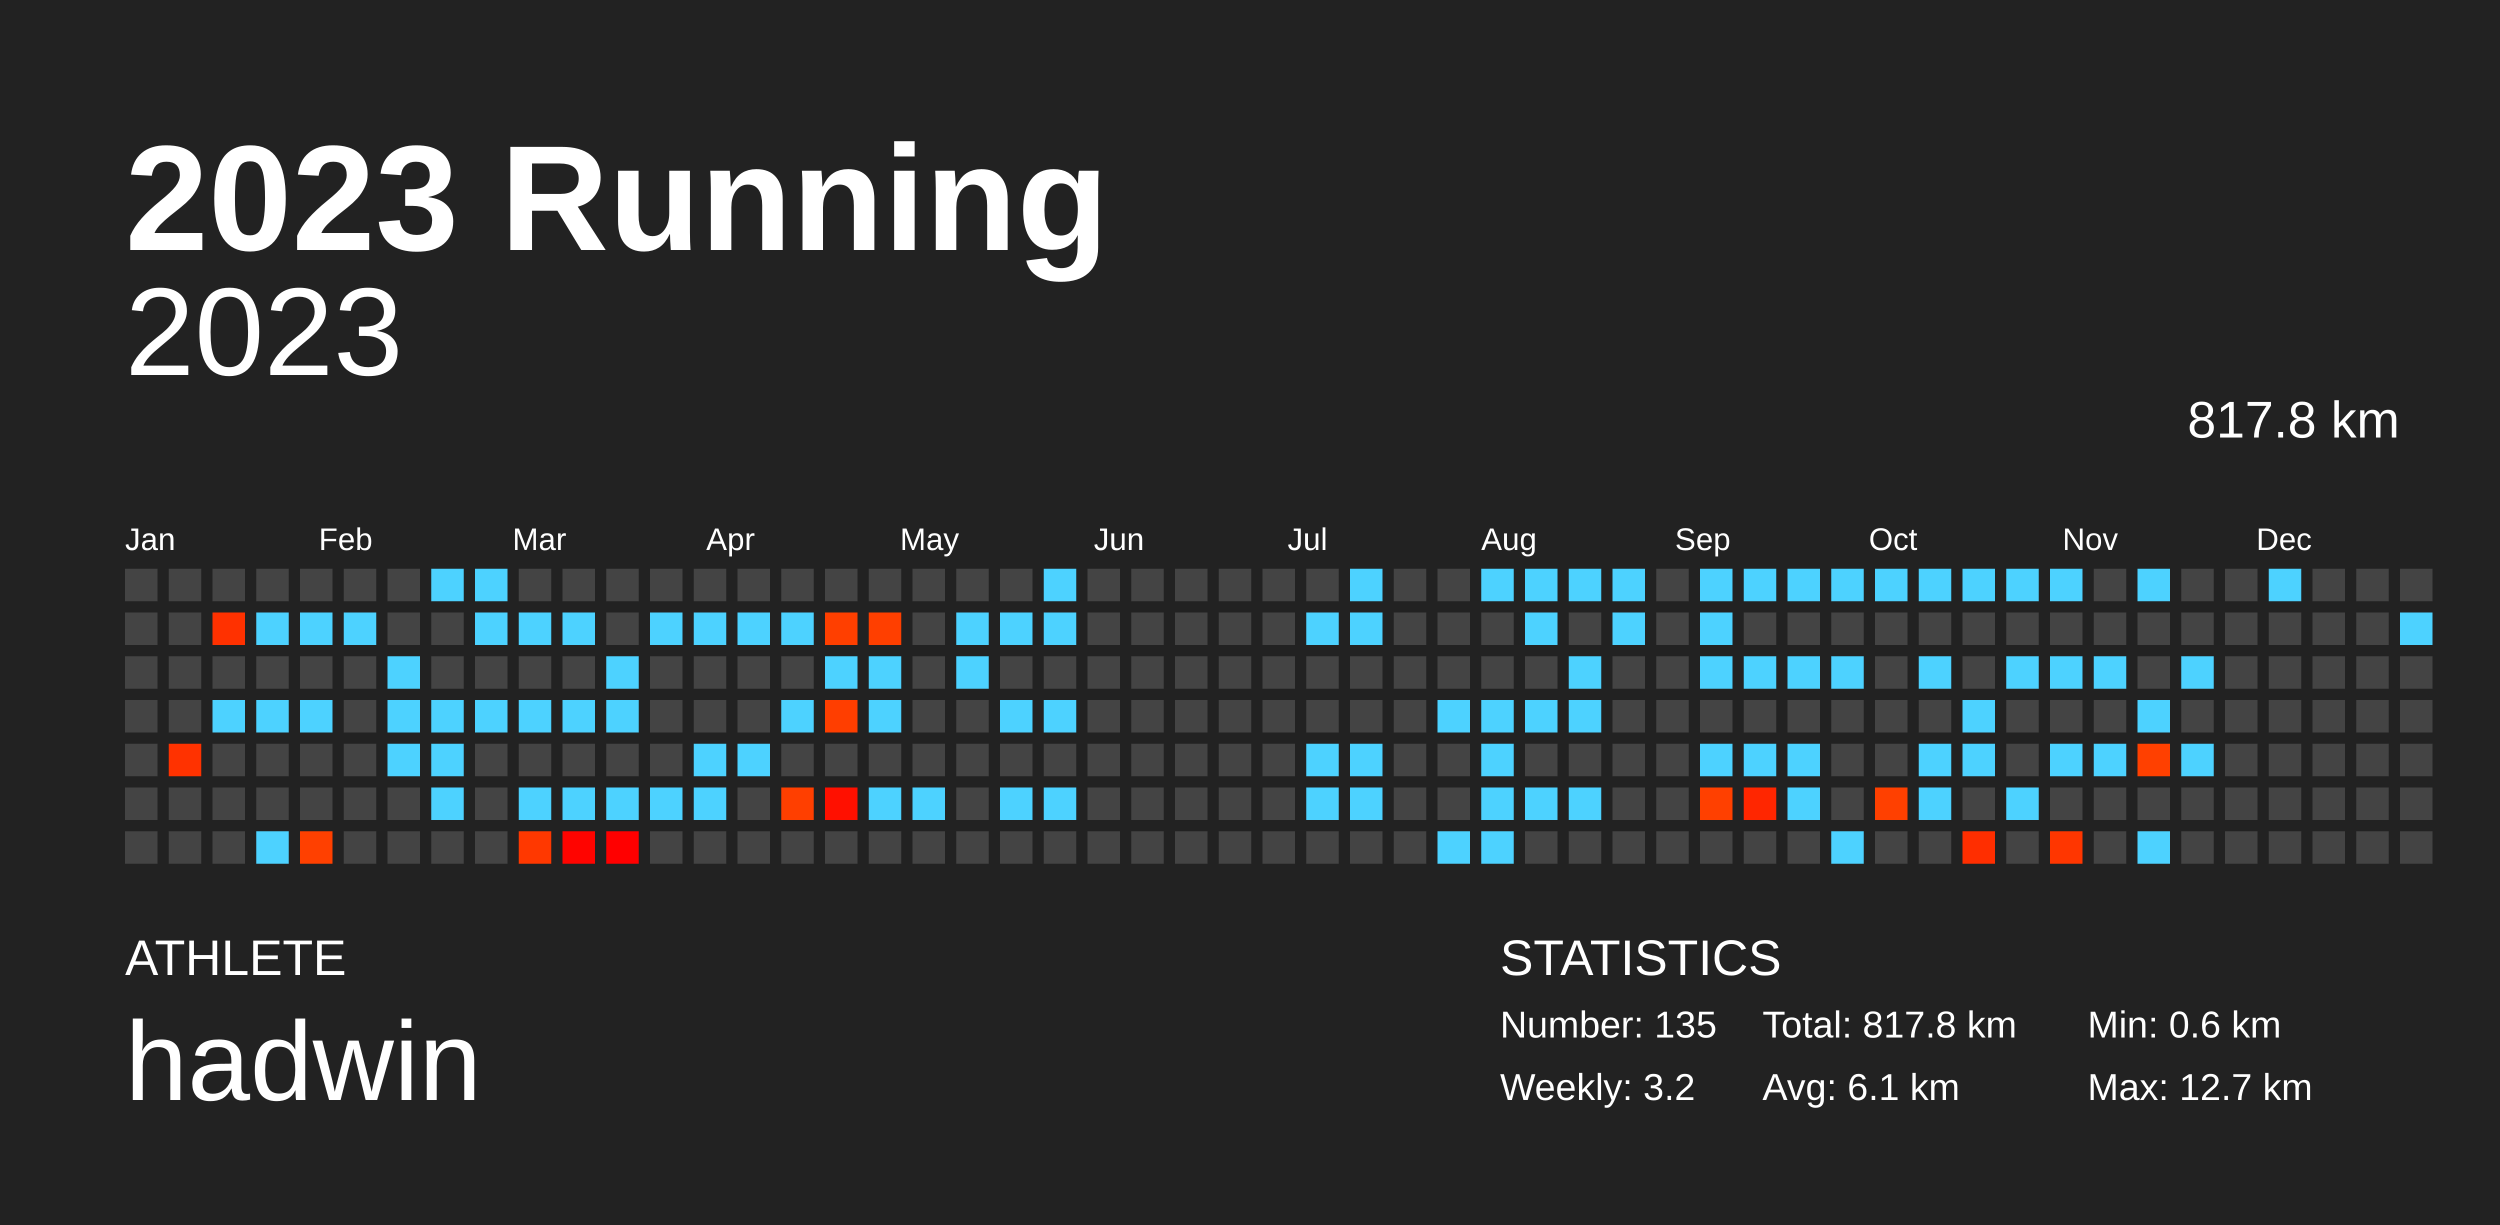
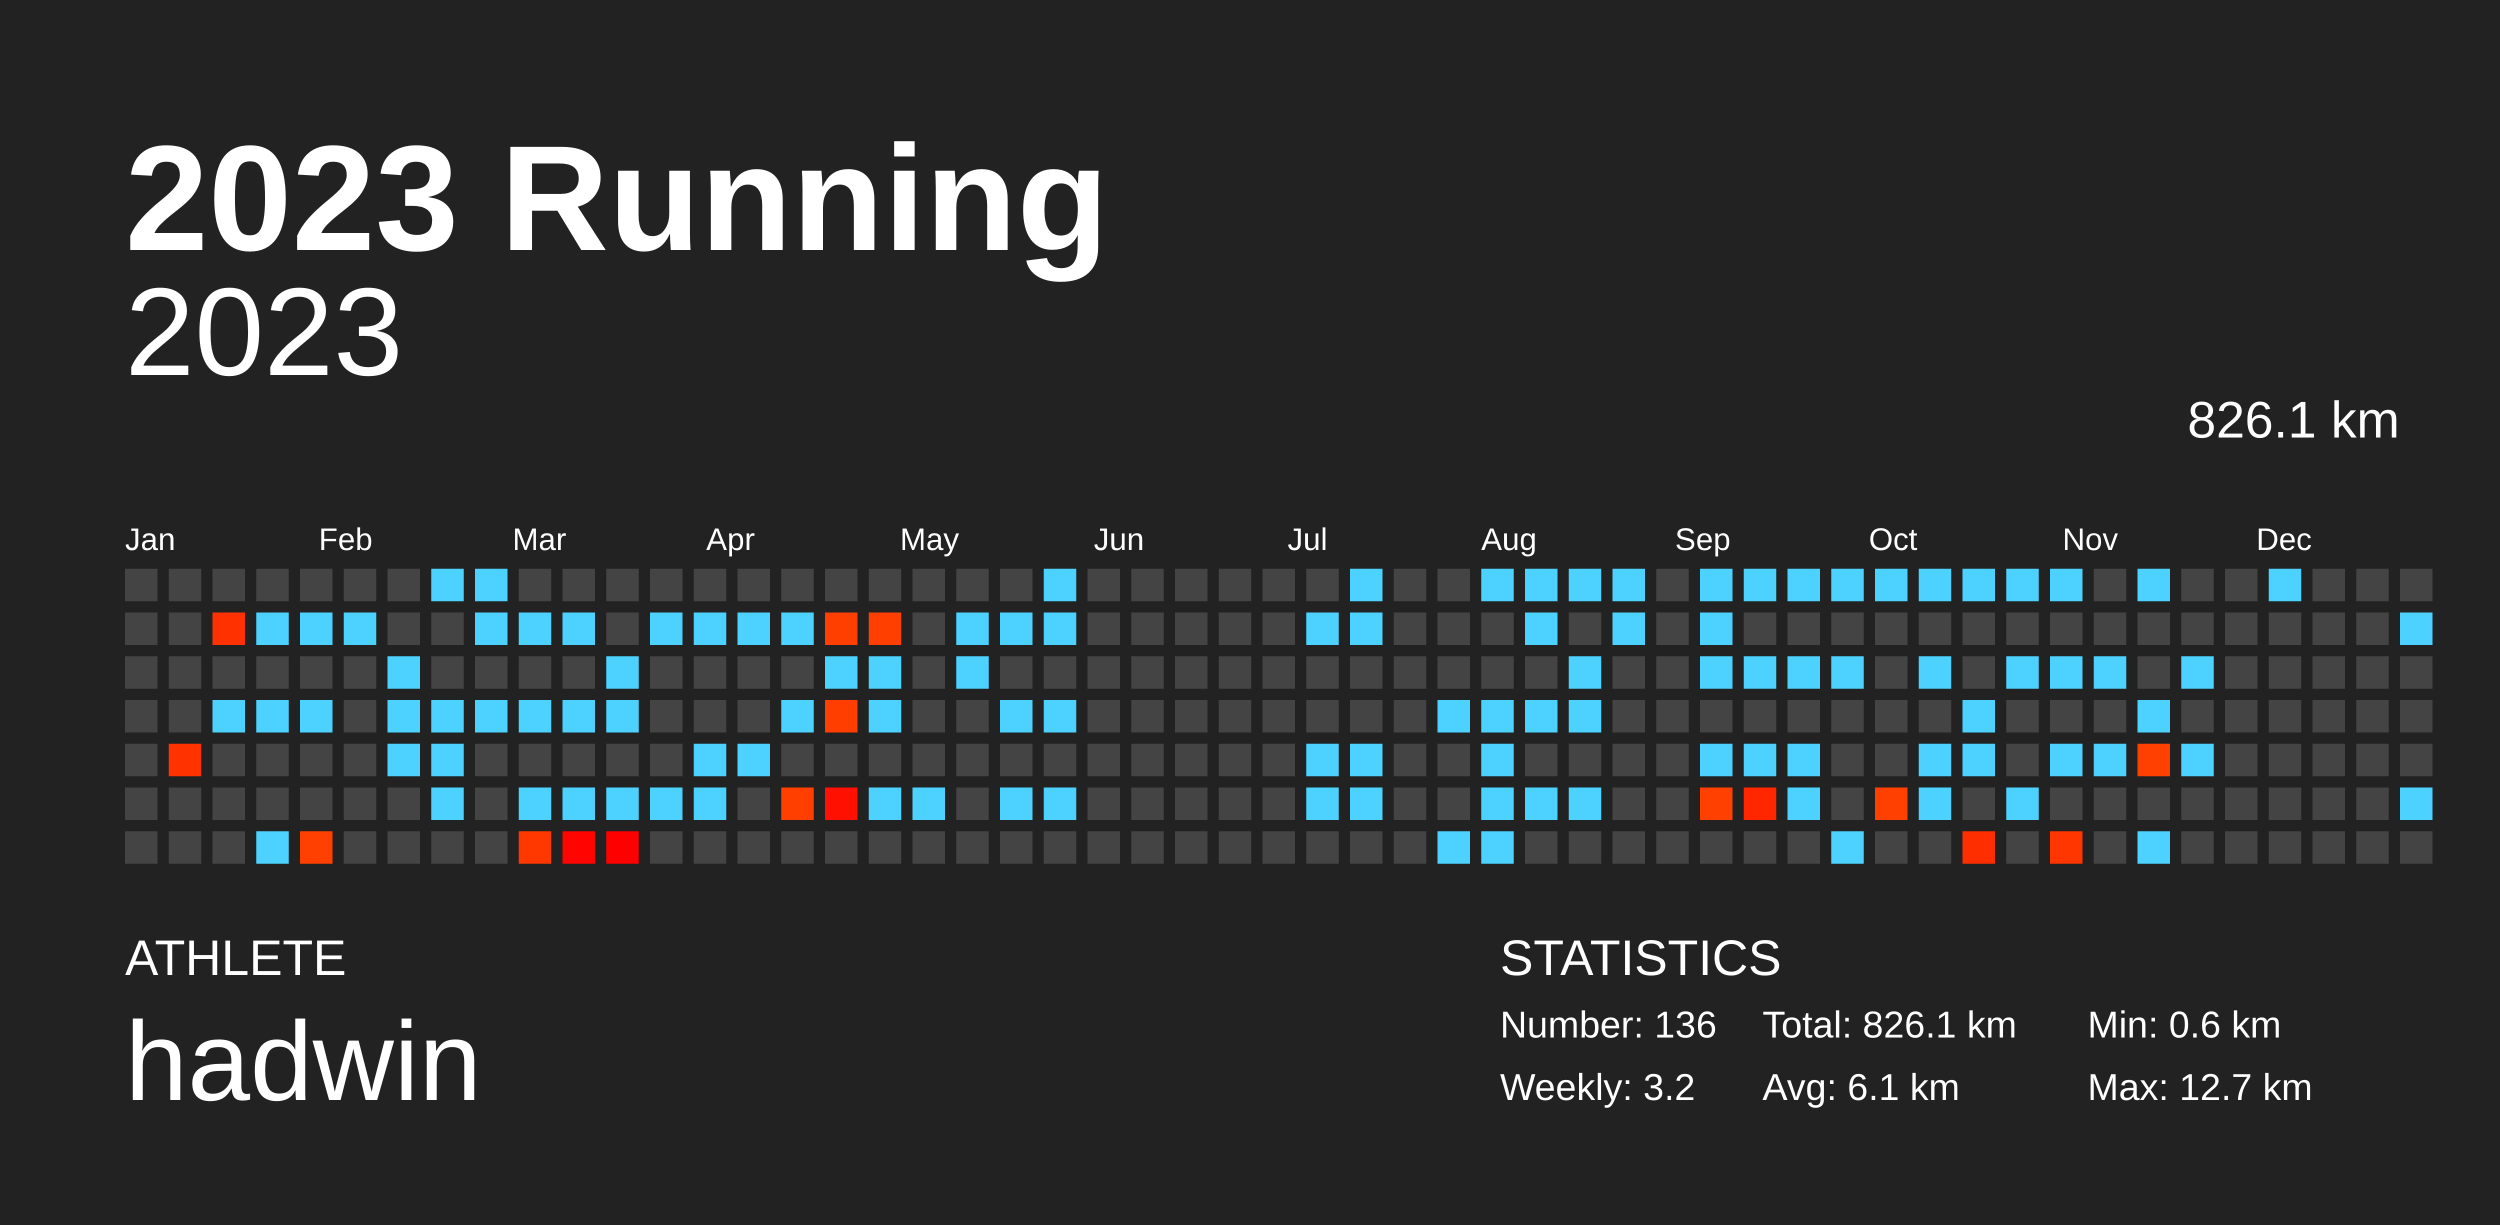
<svg xmlns="http://www.w3.org/2000/svg" baseProfile="full" height="98mm" version="1.1" viewBox="0,0,200,98" width="200mm">
  <defs />
  <rect fill="#222222" height="98" width="200" x="0" y="0" />
  <text fill="#FFFFFF" style="font-size:12px; font-family:Arial; font-weight:bold;" x="10" y="20">2023 Running</text>
  <text fill="#FFFFFF" style="font-size:4px; font-family:Arial" x="10" y="78">ATHLETE</text>
  <text fill="#FFFFFF" style="font-size:9px; font-family:Arial" x="10" y="88">hadwin</text>
  <text fill="#FFFFFF" style="font-size:4px; font-family:Arial" x="120" y="78">STATISTICS</text>
-   <text fill="#FFFFFF" style="font-size:3px; font-family:Arial" x="120" y="83">Number: 135</text>
+   <text fill="#FFFFFF" style="font-size:3px; font-family:Arial" x="120" y="83">Number: 136</text>
  <text fill="#FFFFFF" style="font-size:3px; font-family:Arial" x="120" y="88">Weekly: 3.2</text>
-   <text fill="#FFFFFF" style="font-size:3px; font-family:Arial" x="141" y="83">Total: 817.8 km</text>
+   <text fill="#FFFFFF" style="font-size:3px; font-family:Arial" x="141" y="83">Total: 826.1 km</text>
  <text fill="#FFFFFF" style="font-size:3px; font-family:Arial" x="141" y="88">Avg: 6.1 km</text>
  <text fill="#FFFFFF" style="font-size:3px; font-family:Arial" x="167" y="83">Min: 0.6 km</text>
  <text fill="#FFFFFF" style="font-size:3px; font-family:Arial" x="167" y="88">Max: 12.7 km</text>
  <text alignment-baseline="hanging" fill="#FFFFFF" style="font-size:10.0px; font-family:Arial;" x="10" y="30">2023</text>
-   <text alignment-baseline="hanging" fill="#FFFFFF" style="font-size:4.125px; font-family:Arial;" x="175" y="35">817.8 km</text>
+   <text alignment-baseline="hanging" fill="#FFFFFF" style="font-size:4.125px; font-family:Arial;" x="175" y="35">826.1 km</text>
  <text fill="#FFFFFF" style="font-size:2.5px; font-family:Arial" x="10.0" y="44">Jan</text>
  <text fill="#FFFFFF" style="font-size:2.5px; font-family:Arial" x="25.5" y="44">Feb</text>
  <text fill="#FFFFFF" style="font-size:2.5px; font-family:Arial" x="41.0" y="44">Mar</text>
  <text fill="#FFFFFF" style="font-size:2.5px; font-family:Arial" x="56.5" y="44">Apr</text>
  <text fill="#FFFFFF" style="font-size:2.5px; font-family:Arial" x="72.0" y="44">May</text>
  <text fill="#FFFFFF" style="font-size:2.5px; font-family:Arial" x="87.5" y="44">Jun</text>
  <text fill="#FFFFFF" style="font-size:2.5px; font-family:Arial" x="103.0" y="44">Jul</text>
  <text fill="#FFFFFF" style="font-size:2.5px; font-family:Arial" x="118.5" y="44">Aug</text>
  <text fill="#FFFFFF" style="font-size:2.5px; font-family:Arial" x="134.0" y="44">Sep</text>
  <text fill="#FFFFFF" style="font-size:2.5px; font-family:Arial" x="149.5" y="44">Oct</text>
  <text fill="#FFFFFF" style="font-size:2.5px; font-family:Arial" x="165.0" y="44">Nov</text>
  <text fill="#FFFFFF" style="font-size:2.5px; font-family:Arial" x="180.5" y="44">Dec</text>
  <rect fill="#444444" height="2.6" width="2.6" x="10.0" y="45.5" />
  <rect fill="#444444" height="2.6" width="2.6" x="10.0" y="49.0" />
  <rect fill="#444444" height="2.6" width="2.6" x="10.0" y="52.5" />
  <rect fill="#444444" height="2.6" width="2.6" x="10.0" y="56.0" />
  <rect fill="#444444" height="2.6" width="2.6" x="10.0" y="59.5" />
  <rect fill="#444444" height="2.6" width="2.6" x="10.0" y="63.0" />
  <rect fill="#444444" height="2.6" width="2.6" x="10.0" y="66.5" />
  <rect fill="#444444" height="2.6" width="2.6" x="13.5" y="45.5" />
  <rect fill="#444444" height="2.6" width="2.6" x="13.5" y="49.0" />
  <rect fill="#444444" height="2.6" width="2.6" x="13.5" y="52.5" />
  <rect fill="#444444" height="2.6" width="2.6" x="13.5" y="56.0" />
  <rect fill="#ff3200" height="2.6" width="2.6" x="13.5" y="59.5" />
  <rect fill="#444444" height="2.6" width="2.6" x="13.5" y="63.0" />
  <rect fill="#444444" height="2.6" width="2.6" x="13.5" y="66.5" />
  <rect fill="#444444" height="2.6" width="2.6" x="17.0" y="45.5" />
  <rect fill="#ff3100" height="2.6" width="2.6" x="17.0" y="49.0" />
  <rect fill="#444444" height="2.6" width="2.6" x="17.0" y="52.5" />
  <rect fill="#4dd2ff" height="2.6" width="2.6" x="17.0" y="56.0" />
  <rect fill="#444444" height="2.6" width="2.6" x="17.0" y="59.5" />
  <rect fill="#444444" height="2.6" width="2.6" x="17.0" y="63.0" />
  <rect fill="#444444" height="2.6" width="2.6" x="17.0" y="66.5" />
  <rect fill="#444444" height="2.6" width="2.6" x="20.5" y="45.5" />
  <rect fill="#4dd2ff" height="2.6" width="2.6" x="20.5" y="49.0" />
  <rect fill="#444444" height="2.6" width="2.6" x="20.5" y="52.5" />
  <rect fill="#4dd2ff" height="2.6" width="2.6" x="20.5" y="56.0" />
  <rect fill="#444444" height="2.6" width="2.6" x="20.5" y="59.5" />
  <rect fill="#444444" height="2.6" width="2.6" x="20.5" y="63.0" />
  <rect fill="#4dd2ff" height="2.6" width="2.6" x="20.5" y="66.5" />
  <rect fill="#444444" height="2.6" width="2.6" x="24.0" y="45.5" />
  <rect fill="#4dd2ff" height="2.6" width="2.6" x="24.0" y="49.0" />
  <rect fill="#444444" height="2.6" width="2.6" x="24.0" y="52.5" />
  <rect fill="#4dd2ff" height="2.6" width="2.6" x="24.0" y="56.0" />
  <rect fill="#444444" height="2.6" width="2.6" x="24.0" y="59.5" />
  <rect fill="#444444" height="2.6" width="2.6" x="24.0" y="63.0" />
  <rect fill="#ff4000" height="2.6" width="2.6" x="24.0" y="66.5" />
  <rect fill="#444444" height="2.6" width="2.6" x="27.5" y="45.5" />
  <rect fill="#4dd2ff" height="2.6" width="2.6" x="27.5" y="49.0" />
  <rect fill="#444444" height="2.6" width="2.6" x="27.5" y="52.5" />
  <rect fill="#444444" height="2.6" width="2.6" x="27.5" y="56.0" />
  <rect fill="#444444" height="2.6" width="2.6" x="27.5" y="59.5" />
  <rect fill="#444444" height="2.6" width="2.6" x="27.5" y="63.0" />
  <rect fill="#444444" height="2.6" width="2.6" x="27.5" y="66.5" />
  <rect fill="#444444" height="2.6" width="2.6" x="31.0" y="45.5" />
  <rect fill="#444444" height="2.6" width="2.6" x="31.0" y="49.0" />
  <rect fill="#4dd2ff" height="2.6" width="2.6" x="31.0" y="52.5" />
  <rect fill="#4dd2ff" height="2.6" width="2.6" x="31.0" y="56.0" />
  <rect fill="#4dd2ff" height="2.6" width="2.6" x="31.0" y="59.5" />
  <rect fill="#444444" height="2.6" width="2.6" x="31.0" y="63.0" />
  <rect fill="#444444" height="2.6" width="2.6" x="31.0" y="66.5" />
  <rect fill="#4dd2ff" height="2.6" width="2.6" x="34.5" y="45.5" />
  <rect fill="#444444" height="2.6" width="2.6" x="34.5" y="49.0" />
  <rect fill="#444444" height="2.6" width="2.6" x="34.5" y="52.5" />
  <rect fill="#4dd2ff" height="2.6" width="2.6" x="34.5" y="56.0" />
  <rect fill="#4dd2ff" height="2.6" width="2.6" x="34.5" y="59.5" />
  <rect fill="#4dd2ff" height="2.6" width="2.6" x="34.5" y="63.0" />
  <rect fill="#444444" height="2.6" width="2.6" x="34.5" y="66.5" />
  <rect fill="#4dd2ff" height="2.6" width="2.6" x="38.0" y="45.5" />
  <rect fill="#4dd2ff" height="2.6" width="2.6" x="38.0" y="49.0" />
  <rect fill="#444444" height="2.6" width="2.6" x="38.0" y="52.5" />
  <rect fill="#4dd2ff" height="2.6" width="2.6" x="38.0" y="56.0" />
  <rect fill="#444444" height="2.6" width="2.6" x="38.0" y="59.5" />
  <rect fill="#444444" height="2.6" width="2.6" x="38.0" y="63.0" />
  <rect fill="#444444" height="2.6" width="2.6" x="38.0" y="66.5" />
  <rect fill="#444444" height="2.6" width="2.6" x="41.5" y="45.5" />
  <rect fill="#4dd2ff" height="2.6" width="2.6" x="41.5" y="49.0" />
  <rect fill="#444444" height="2.6" width="2.6" x="41.5" y="52.5" />
  <rect fill="#4dd2ff" height="2.6" width="2.6" x="41.5" y="56.0" />
  <rect fill="#444444" height="2.6" width="2.6" x="41.5" y="59.5" />
  <rect fill="#4dd2ff" height="2.6" width="2.6" x="41.5" y="63.0" />
  <rect fill="#ff3800" height="2.6" width="2.6" x="41.5" y="66.5" />
  <rect fill="#444444" height="2.6" width="2.6" x="45.0" y="45.5" />
  <rect fill="#4dd2ff" height="2.6" width="2.6" x="45.0" y="49.0" />
  <rect fill="#444444" height="2.6" width="2.6" x="45.0" y="52.5" />
  <rect fill="#4dd2ff" height="2.6" width="2.6" x="45.0" y="56.0" />
  <rect fill="#444444" height="2.6" width="2.6" x="45.0" y="59.5" />
  <rect fill="#4dd2ff" height="2.6" width="2.6" x="45.0" y="63.0" />
  <rect fill="#ff0400" height="2.6" width="2.6" x="45.0" y="66.5" />
  <rect fill="#444444" height="2.6" width="2.6" x="48.5" y="45.5" />
  <rect fill="#444444" height="2.6" width="2.6" x="48.5" y="49.0" />
  <rect fill="#4dd2ff" height="2.6" width="2.6" x="48.5" y="52.5" />
  <rect fill="#4dd2ff" height="2.6" width="2.6" x="48.5" y="56.0" />
  <rect fill="#444444" height="2.6" width="2.6" x="48.5" y="59.5" />
  <rect fill="#4dd2ff" height="2.6" width="2.6" x="48.5" y="63.0" />
  <rect fill="#ff0000" height="2.6" width="2.6" x="48.5" y="66.5" />
  <rect fill="#444444" height="2.6" width="2.6" x="52.0" y="45.5" />
  <rect fill="#4dd2ff" height="2.6" width="2.6" x="52.0" y="49.0" />
  <rect fill="#444444" height="2.6" width="2.6" x="52.0" y="52.5" />
  <rect fill="#444444" height="2.6" width="2.6" x="52.0" y="56.0" />
  <rect fill="#444444" height="2.6" width="2.6" x="52.0" y="59.5" />
  <rect fill="#4dd2ff" height="2.6" width="2.6" x="52.0" y="63.0" />
  <rect fill="#444444" height="2.6" width="2.6" x="52.0" y="66.5" />
  <rect fill="#444444" height="2.6" width="2.6" x="55.5" y="45.5" />
  <rect fill="#4dd2ff" height="2.6" width="2.6" x="55.5" y="49.0" />
  <rect fill="#444444" height="2.6" width="2.6" x="55.5" y="52.5" />
  <rect fill="#444444" height="2.6" width="2.6" x="55.5" y="56.0" />
  <rect fill="#4dd2ff" height="2.6" width="2.6" x="55.5" y="59.5" />
  <rect fill="#4dd2ff" height="2.6" width="2.6" x="55.5" y="63.0" />
  <rect fill="#444444" height="2.6" width="2.6" x="55.5" y="66.5" />
  <rect fill="#444444" height="2.6" width="2.6" x="59.0" y="45.5" />
  <rect fill="#4dd2ff" height="2.6" width="2.6" x="59.0" y="49.0" />
  <rect fill="#444444" height="2.6" width="2.6" x="59.0" y="52.5" />
  <rect fill="#444444" height="2.6" width="2.6" x="59.0" y="56.0" />
  <rect fill="#4dd2ff" height="2.6" width="2.6" x="59.0" y="59.5" />
  <rect fill="#444444" height="2.6" width="2.6" x="59.0" y="63.0" />
  <rect fill="#444444" height="2.6" width="2.6" x="59.0" y="66.5" />
  <rect fill="#444444" height="2.6" width="2.6" x="62.5" y="45.5" />
  <rect fill="#4dd2ff" height="2.6" width="2.6" x="62.5" y="49.0" />
  <rect fill="#444444" height="2.6" width="2.6" x="62.5" y="52.5" />
  <rect fill="#4dd2ff" height="2.6" width="2.6" x="62.5" y="56.0" />
  <rect fill="#444444" height="2.6" width="2.6" x="62.5" y="59.5" />
  <rect fill="#ff3f00" height="2.6" width="2.6" x="62.5" y="63.0" />
  <rect fill="#444444" height="2.6" width="2.6" x="62.5" y="66.5" />
  <rect fill="#444444" height="2.6" width="2.6" x="66.0" y="45.5" />
  <rect fill="#ff3f00" height="2.6" width="2.6" x="66.0" y="49.0" />
  <rect fill="#4dd2ff" height="2.6" width="2.6" x="66.0" y="52.5" />
  <rect fill="#ff3e00" height="2.6" width="2.6" x="66.0" y="56.0" />
  <rect fill="#444444" height="2.6" width="2.6" x="66.0" y="59.5" />
  <rect fill="#ff1000" height="2.6" width="2.6" x="66.0" y="63.0" />
  <rect fill="#444444" height="2.6" width="2.6" x="66.0" y="66.5" />
  <rect fill="#444444" height="2.6" width="2.6" x="69.5" y="45.5" />
  <rect fill="#ff3f00" height="2.6" width="2.6" x="69.5" y="49.0" />
  <rect fill="#4dd2ff" height="2.6" width="2.6" x="69.5" y="52.5" />
  <rect fill="#4dd2ff" height="2.6" width="2.6" x="69.5" y="56.0" />
  <rect fill="#444444" height="2.6" width="2.6" x="69.5" y="59.5" />
  <rect fill="#4dd2ff" height="2.6" width="2.6" x="69.5" y="63.0" />
  <rect fill="#444444" height="2.6" width="2.6" x="69.5" y="66.5" />
  <rect fill="#444444" height="2.6" width="2.6" x="73.0" y="45.5" />
  <rect fill="#444444" height="2.6" width="2.6" x="73.0" y="49.0" />
  <rect fill="#444444" height="2.6" width="2.6" x="73.0" y="52.5" />
  <rect fill="#444444" height="2.6" width="2.6" x="73.0" y="56.0" />
  <rect fill="#444444" height="2.6" width="2.6" x="73.0" y="59.5" />
  <rect fill="#4dd2ff" height="2.6" width="2.6" x="73.0" y="63.0" />
  <rect fill="#444444" height="2.6" width="2.6" x="73.0" y="66.5" />
  <rect fill="#444444" height="2.6" width="2.6" x="76.5" y="45.5" />
  <rect fill="#4dd2ff" height="2.6" width="2.6" x="76.5" y="49.0" />
  <rect fill="#4dd2ff" height="2.6" width="2.6" x="76.5" y="52.5" />
  <rect fill="#444444" height="2.6" width="2.6" x="76.5" y="56.0" />
  <rect fill="#444444" height="2.6" width="2.6" x="76.5" y="59.5" />
  <rect fill="#444444" height="2.6" width="2.6" x="76.5" y="63.0" />
  <rect fill="#444444" height="2.6" width="2.6" x="76.5" y="66.5" />
  <rect fill="#444444" height="2.6" width="2.6" x="80.0" y="45.5" />
  <rect fill="#4dd2ff" height="2.6" width="2.6" x="80.0" y="49.0" />
  <rect fill="#444444" height="2.6" width="2.6" x="80.0" y="52.5" />
  <rect fill="#4dd2ff" height="2.6" width="2.6" x="80.0" y="56.0" />
  <rect fill="#444444" height="2.6" width="2.6" x="80.0" y="59.5" />
  <rect fill="#4dd2ff" height="2.6" width="2.6" x="80.0" y="63.0" />
  <rect fill="#444444" height="2.6" width="2.6" x="80.0" y="66.5" />
  <rect fill="#4dd2ff" height="2.6" width="2.6" x="83.5" y="45.5" />
  <rect fill="#4dd2ff" height="2.6" width="2.6" x="83.5" y="49.0" />
  <rect fill="#444444" height="2.6" width="2.6" x="83.5" y="52.5" />
  <rect fill="#4dd2ff" height="2.6" width="2.6" x="83.5" y="56.0" />
  <rect fill="#444444" height="2.6" width="2.6" x="83.5" y="59.5" />
  <rect fill="#4dd2ff" height="2.6" width="2.6" x="83.5" y="63.0" />
  <rect fill="#444444" height="2.6" width="2.6" x="83.5" y="66.5" />
  <rect fill="#444444" height="2.6" width="2.6" x="87.0" y="45.5" />
  <rect fill="#444444" height="2.6" width="2.6" x="87.0" y="49.0" />
  <rect fill="#444444" height="2.6" width="2.6" x="87.0" y="52.5" />
  <rect fill="#444444" height="2.6" width="2.6" x="87.0" y="56.0" />
  <rect fill="#444444" height="2.6" width="2.6" x="87.0" y="59.5" />
  <rect fill="#444444" height="2.6" width="2.6" x="87.0" y="63.0" />
  <rect fill="#444444" height="2.6" width="2.6" x="87.0" y="66.5" />
  <rect fill="#444444" height="2.6" width="2.6" x="90.5" y="45.5" />
  <rect fill="#444444" height="2.6" width="2.6" x="90.5" y="49.0" />
  <rect fill="#444444" height="2.6" width="2.6" x="90.5" y="52.5" />
  <rect fill="#444444" height="2.6" width="2.6" x="90.5" y="56.0" />
  <rect fill="#444444" height="2.6" width="2.6" x="90.5" y="59.5" />
  <rect fill="#444444" height="2.6" width="2.6" x="90.5" y="63.0" />
  <rect fill="#444444" height="2.6" width="2.6" x="90.5" y="66.5" />
  <rect fill="#444444" height="2.6" width="2.6" x="94.0" y="45.5" />
  <rect fill="#444444" height="2.6" width="2.6" x="94.0" y="49.0" />
  <rect fill="#444444" height="2.6" width="2.6" x="94.0" y="52.5" />
  <rect fill="#444444" height="2.6" width="2.6" x="94.0" y="56.0" />
  <rect fill="#444444" height="2.6" width="2.6" x="94.0" y="59.5" />
  <rect fill="#444444" height="2.6" width="2.6" x="94.0" y="63.0" />
  <rect fill="#444444" height="2.6" width="2.6" x="94.0" y="66.5" />
  <rect fill="#444444" height="2.6" width="2.6" x="97.5" y="45.5" />
  <rect fill="#444444" height="2.6" width="2.6" x="97.5" y="49.0" />
  <rect fill="#444444" height="2.6" width="2.6" x="97.5" y="52.5" />
  <rect fill="#444444" height="2.6" width="2.6" x="97.5" y="56.0" />
  <rect fill="#444444" height="2.6" width="2.6" x="97.5" y="59.5" />
  <rect fill="#444444" height="2.6" width="2.6" x="97.5" y="63.0" />
  <rect fill="#444444" height="2.6" width="2.6" x="97.5" y="66.5" />
  <rect fill="#444444" height="2.6" width="2.6" x="101.0" y="45.5" />
  <rect fill="#444444" height="2.6" width="2.6" x="101.0" y="49.0" />
  <rect fill="#444444" height="2.6" width="2.6" x="101.0" y="52.5" />
  <rect fill="#444444" height="2.6" width="2.6" x="101.0" y="56.0" />
  <rect fill="#444444" height="2.6" width="2.6" x="101.0" y="59.5" />
  <rect fill="#444444" height="2.6" width="2.6" x="101.0" y="63.0" />
  <rect fill="#444444" height="2.6" width="2.6" x="101.0" y="66.5" />
  <rect fill="#444444" height="2.6" width="2.6" x="104.5" y="45.5" />
  <rect fill="#4dd2ff" height="2.6" width="2.6" x="104.5" y="49.0" />
  <rect fill="#444444" height="2.6" width="2.6" x="104.5" y="52.5" />
  <rect fill="#444444" height="2.6" width="2.6" x="104.5" y="56.0" />
  <rect fill="#4dd2ff" height="2.6" width="2.6" x="104.5" y="59.5" />
  <rect fill="#4dd2ff" height="2.6" width="2.6" x="104.5" y="63.0" />
  <rect fill="#444444" height="2.6" width="2.6" x="104.5" y="66.5" />
  <rect fill="#4dd2ff" height="2.6" width="2.6" x="108.0" y="45.5" />
  <rect fill="#4dd2ff" height="2.6" width="2.6" x="108.0" y="49.0" />
  <rect fill="#444444" height="2.6" width="2.6" x="108.0" y="52.5" />
  <rect fill="#444444" height="2.6" width="2.6" x="108.0" y="56.0" />
  <rect fill="#4dd2ff" height="2.6" width="2.6" x="108.0" y="59.5" />
  <rect fill="#4dd2ff" height="2.6" width="2.6" x="108.0" y="63.0" />
  <rect fill="#444444" height="2.6" width="2.6" x="108.0" y="66.5" />
  <rect fill="#444444" height="2.6" width="2.6" x="111.5" y="45.5" />
  <rect fill="#444444" height="2.6" width="2.6" x="111.5" y="49.0" />
  <rect fill="#444444" height="2.6" width="2.6" x="111.5" y="52.5" />
  <rect fill="#444444" height="2.6" width="2.6" x="111.5" y="56.0" />
  <rect fill="#444444" height="2.6" width="2.6" x="111.5" y="59.5" />
  <rect fill="#444444" height="2.6" width="2.6" x="111.5" y="63.0" />
  <rect fill="#444444" height="2.6" width="2.6" x="111.5" y="66.5" />
  <rect fill="#444444" height="2.6" width="2.6" x="115.0" y="45.5" />
  <rect fill="#444444" height="2.6" width="2.6" x="115.0" y="49.0" />
  <rect fill="#444444" height="2.6" width="2.6" x="115.0" y="52.5" />
  <rect fill="#4dd2ff" height="2.6" width="2.6" x="115.0" y="56.0" />
  <rect fill="#444444" height="2.6" width="2.6" x="115.0" y="59.5" />
  <rect fill="#444444" height="2.6" width="2.6" x="115.0" y="63.0" />
  <rect fill="#4dd2ff" height="2.6" width="2.6" x="115.0" y="66.5" />
  <rect fill="#4dd2ff" height="2.6" width="2.6" x="118.5" y="45.5" />
  <rect fill="#444444" height="2.6" width="2.6" x="118.5" y="49.0" />
  <rect fill="#444444" height="2.6" width="2.6" x="118.5" y="52.5" />
  <rect fill="#4dd2ff" height="2.6" width="2.6" x="118.5" y="56.0" />
  <rect fill="#4dd2ff" height="2.6" width="2.6" x="118.5" y="59.5" />
  <rect fill="#4dd2ff" height="2.6" width="2.6" x="118.5" y="63.0" />
  <rect fill="#4dd2ff" height="2.6" width="2.6" x="118.5" y="66.5" />
  <rect fill="#4dd2ff" height="2.6" width="2.6" x="122.0" y="45.5" />
  <rect fill="#4dd2ff" height="2.6" width="2.6" x="122.0" y="49.0" />
  <rect fill="#444444" height="2.6" width="2.6" x="122.0" y="52.5" />
  <rect fill="#4dd2ff" height="2.6" width="2.6" x="122.0" y="56.0" />
  <rect fill="#444444" height="2.6" width="2.6" x="122.0" y="59.5" />
  <rect fill="#4dd2ff" height="2.6" width="2.6" x="122.0" y="63.0" />
  <rect fill="#444444" height="2.6" width="2.6" x="122.0" y="66.5" />
  <rect fill="#4dd2ff" height="2.6" width="2.6" x="125.5" y="45.5" />
  <rect fill="#444444" height="2.6" width="2.6" x="125.5" y="49.0" />
  <rect fill="#4dd2ff" height="2.6" width="2.6" x="125.5" y="52.5" />
  <rect fill="#4dd2ff" height="2.6" width="2.6" x="125.5" y="56.0" />
  <rect fill="#444444" height="2.6" width="2.6" x="125.5" y="59.5" />
  <rect fill="#4dd2ff" height="2.6" width="2.6" x="125.5" y="63.0" />
  <rect fill="#444444" height="2.6" width="2.6" x="125.5" y="66.5" />
  <rect fill="#4dd2ff" height="2.6" width="2.6" x="129.0" y="45.5" />
  <rect fill="#4dd2ff" height="2.6" width="2.6" x="129.0" y="49.0" />
  <rect fill="#444444" height="2.6" width="2.6" x="129.0" y="52.5" />
  <rect fill="#444444" height="2.6" width="2.6" x="129.0" y="56.0" />
  <rect fill="#444444" height="2.6" width="2.6" x="129.0" y="59.5" />
  <rect fill="#444444" height="2.6" width="2.6" x="129.0" y="63.0" />
  <rect fill="#444444" height="2.6" width="2.6" x="129.0" y="66.5" />
  <rect fill="#444444" height="2.6" width="2.6" x="132.5" y="45.5" />
  <rect fill="#444444" height="2.6" width="2.6" x="132.5" y="49.0" />
  <rect fill="#444444" height="2.6" width="2.6" x="132.5" y="52.5" />
  <rect fill="#444444" height="2.6" width="2.6" x="132.5" y="56.0" />
  <rect fill="#444444" height="2.6" width="2.6" x="132.5" y="59.5" />
  <rect fill="#444444" height="2.6" width="2.6" x="132.5" y="63.0" />
  <rect fill="#444444" height="2.6" width="2.6" x="132.5" y="66.5" />
  <rect fill="#4dd2ff" height="2.6" width="2.6" x="136.0" y="45.5" />
  <rect fill="#4dd2ff" height="2.6" width="2.6" x="136.0" y="49.0" />
  <rect fill="#4dd2ff" height="2.6" width="2.6" x="136.0" y="52.5" />
  <rect fill="#444444" height="2.6" width="2.6" x="136.0" y="56.0" />
  <rect fill="#4dd2ff" height="2.6" width="2.6" x="136.0" y="59.5" />
  <rect fill="#ff4000" height="2.6" width="2.6" x="136.0" y="63.0" />
  <rect fill="#444444" height="2.6" width="2.6" x="136.0" y="66.5" />
  <rect fill="#4dd2ff" height="2.6" width="2.6" x="139.5" y="45.5" />
  <rect fill="#444444" height="2.6" width="2.6" x="139.5" y="49.0" />
  <rect fill="#4dd2ff" height="2.6" width="2.6" x="139.5" y="52.5" />
  <rect fill="#444444" height="2.6" width="2.6" x="139.5" y="56.0" />
  <rect fill="#4dd2ff" height="2.6" width="2.6" x="139.5" y="59.5" />
  <rect fill="#ff2600" height="2.6" width="2.6" x="139.5" y="63.0" />
  <rect fill="#444444" height="2.6" width="2.6" x="139.5" y="66.5" />
  <rect fill="#4dd2ff" height="2.6" width="2.6" x="143.0" y="45.5" />
  <rect fill="#444444" height="2.6" width="2.6" x="143.0" y="49.0" />
  <rect fill="#4dd2ff" height="2.6" width="2.6" x="143.0" y="52.5" />
  <rect fill="#444444" height="2.6" width="2.6" x="143.0" y="56.0" />
  <rect fill="#4dd2ff" height="2.6" width="2.6" x="143.0" y="59.5" />
  <rect fill="#4dd2ff" height="2.6" width="2.6" x="143.0" y="63.0" />
  <rect fill="#444444" height="2.6" width="2.6" x="143.0" y="66.5" />
  <rect fill="#4dd2ff" height="2.6" width="2.6" x="146.5" y="45.5" />
  <rect fill="#444444" height="2.6" width="2.6" x="146.5" y="49.0" />
  <rect fill="#4dd2ff" height="2.6" width="2.6" x="146.5" y="52.5" />
  <rect fill="#444444" height="2.6" width="2.6" x="146.5" y="56.0" />
  <rect fill="#444444" height="2.6" width="2.6" x="146.5" y="59.5" />
  <rect fill="#444444" height="2.6" width="2.6" x="146.5" y="63.0" />
  <rect fill="#4dd2ff" height="2.6" width="2.6" x="146.5" y="66.5" />
  <rect fill="#4dd2ff" height="2.6" width="2.6" x="150.0" y="45.5" />
  <rect fill="#444444" height="2.6" width="2.6" x="150.0" y="49.0" />
  <rect fill="#444444" height="2.6" width="2.6" x="150.0" y="52.5" />
  <rect fill="#444444" height="2.6" width="2.6" x="150.0" y="56.0" />
  <rect fill="#444444" height="2.6" width="2.6" x="150.0" y="59.5" />
  <rect fill="#ff4000" height="2.6" width="2.6" x="150.0" y="63.0" />
  <rect fill="#444444" height="2.6" width="2.6" x="150.0" y="66.5" />
  <rect fill="#4dd2ff" height="2.6" width="2.6" x="153.5" y="45.5" />
  <rect fill="#444444" height="2.6" width="2.6" x="153.5" y="49.0" />
  <rect fill="#4dd2ff" height="2.6" width="2.6" x="153.5" y="52.5" />
  <rect fill="#444444" height="2.6" width="2.6" x="153.5" y="56.0" />
  <rect fill="#4dd2ff" height="2.6" width="2.6" x="153.5" y="59.5" />
  <rect fill="#4dd2ff" height="2.6" width="2.6" x="153.5" y="63.0" />
  <rect fill="#444444" height="2.6" width="2.6" x="153.5" y="66.5" />
  <rect fill="#4dd2ff" height="2.6" width="2.6" x="157.0" y="45.5" />
  <rect fill="#444444" height="2.6" width="2.6" x="157.0" y="49.0" />
  <rect fill="#444444" height="2.6" width="2.6" x="157.0" y="52.5" />
  <rect fill="#4dd2ff" height="2.6" width="2.6" x="157.0" y="56.0" />
  <rect fill="#4dd2ff" height="2.6" width="2.6" x="157.0" y="59.5" />
  <rect fill="#444444" height="2.6" width="2.6" x="157.0" y="63.0" />
  <rect fill="#ff2e00" height="2.6" width="2.6" x="157.0" y="66.5" />
  <rect fill="#4dd2ff" height="2.6" width="2.6" x="160.5" y="45.5" />
  <rect fill="#444444" height="2.6" width="2.6" x="160.5" y="49.0" />
  <rect fill="#4dd2ff" height="2.6" width="2.6" x="160.5" y="52.5" />
  <rect fill="#444444" height="2.6" width="2.6" x="160.5" y="56.0" />
  <rect fill="#444444" height="2.6" width="2.6" x="160.5" y="59.5" />
  <rect fill="#4dd2ff" height="2.6" width="2.6" x="160.5" y="63.0" />
  <rect fill="#444444" height="2.6" width="2.6" x="160.5" y="66.5" />
  <rect fill="#4dd2ff" height="2.6" width="2.6" x="164.0" y="45.5" />
  <rect fill="#444444" height="2.6" width="2.6" x="164.0" y="49.0" />
  <rect fill="#4dd2ff" height="2.6" width="2.6" x="164.0" y="52.5" />
  <rect fill="#444444" height="2.6" width="2.6" x="164.0" y="56.0" />
  <rect fill="#4dd2ff" height="2.6" width="2.6" x="164.0" y="59.5" />
  <rect fill="#444444" height="2.6" width="2.6" x="164.0" y="63.0" />
  <rect fill="#ff3600" height="2.6" width="2.6" x="164.0" y="66.5" />
  <rect fill="#444444" height="2.6" width="2.6" x="167.5" y="45.5" />
  <rect fill="#444444" height="2.6" width="2.6" x="167.5" y="49.0" />
  <rect fill="#4dd2ff" height="2.6" width="2.6" x="167.5" y="52.5" />
  <rect fill="#444444" height="2.6" width="2.6" x="167.5" y="56.0" />
  <rect fill="#4dd2ff" height="2.6" width="2.6" x="167.5" y="59.5" />
  <rect fill="#444444" height="2.6" width="2.6" x="167.5" y="63.0" />
  <rect fill="#444444" height="2.6" width="2.6" x="167.5" y="66.5" />
  <rect fill="#4dd2ff" height="2.6" width="2.6" x="171.0" y="45.5" />
  <rect fill="#444444" height="2.6" width="2.6" x="171.0" y="49.0" />
  <rect fill="#444444" height="2.6" width="2.6" x="171.0" y="52.5" />
  <rect fill="#4dd2ff" height="2.6" width="2.6" x="171.0" y="56.0" />
  <rect fill="#ff4000" height="2.6" width="2.6" x="171.0" y="59.5" />
  <rect fill="#444444" height="2.6" width="2.6" x="171.0" y="63.0" />
  <rect fill="#4dd2ff" height="2.6" width="2.6" x="171.0" y="66.5" />
  <rect fill="#444444" height="2.6" width="2.6" x="174.5" y="45.5" />
  <rect fill="#444444" height="2.6" width="2.6" x="174.5" y="49.0" />
  <rect fill="#4dd2ff" height="2.6" width="2.6" x="174.5" y="52.5" />
  <rect fill="#444444" height="2.6" width="2.6" x="174.5" y="56.0" />
  <rect fill="#4dd2ff" height="2.6" width="2.6" x="174.5" y="59.5" />
  <rect fill="#444444" height="2.6" width="2.6" x="174.5" y="63.0" />
  <rect fill="#444444" height="2.6" width="2.6" x="174.5" y="66.5" />
  <rect fill="#444444" height="2.6" width="2.6" x="178.0" y="45.5" />
  <rect fill="#444444" height="2.6" width="2.6" x="178.0" y="49.0" />
  <rect fill="#444444" height="2.6" width="2.6" x="178.0" y="52.5" />
  <rect fill="#444444" height="2.6" width="2.6" x="178.0" y="56.0" />
  <rect fill="#444444" height="2.6" width="2.6" x="178.0" y="59.5" />
  <rect fill="#444444" height="2.6" width="2.6" x="178.0" y="63.0" />
  <rect fill="#444444" height="2.6" width="2.6" x="178.0" y="66.5" />
  <rect fill="#4dd2ff" height="2.6" width="2.6" x="181.5" y="45.5" />
  <rect fill="#444444" height="2.6" width="2.6" x="181.5" y="49.0" />
  <rect fill="#444444" height="2.6" width="2.6" x="181.5" y="52.5" />
  <rect fill="#444444" height="2.6" width="2.6" x="181.5" y="56.0" />
  <rect fill="#444444" height="2.6" width="2.6" x="181.5" y="59.5" />
  <rect fill="#444444" height="2.6" width="2.6" x="181.5" y="63.0" />
  <rect fill="#444444" height="2.6" width="2.6" x="181.5" y="66.5" />
  <rect fill="#444444" height="2.6" width="2.6" x="185.0" y="45.5" />
  <rect fill="#444444" height="2.6" width="2.6" x="185.0" y="49.0" />
  <rect fill="#444444" height="2.6" width="2.6" x="185.0" y="52.5" />
  <rect fill="#444444" height="2.6" width="2.6" x="185.0" y="56.0" />
  <rect fill="#444444" height="2.6" width="2.6" x="185.0" y="59.5" />
  <rect fill="#444444" height="2.6" width="2.6" x="185.0" y="63.0" />
  <rect fill="#444444" height="2.6" width="2.6" x="185.0" y="66.5" />
  <rect fill="#444444" height="2.6" width="2.6" x="188.5" y="45.5" />
  <rect fill="#444444" height="2.6" width="2.6" x="188.5" y="49.0" />
  <rect fill="#444444" height="2.6" width="2.6" x="188.5" y="52.5" />
  <rect fill="#444444" height="2.6" width="2.6" x="188.5" y="56.0" />
  <rect fill="#444444" height="2.6" width="2.6" x="188.5" y="59.5" />
  <rect fill="#444444" height="2.6" width="2.6" x="188.5" y="63.0" />
  <rect fill="#444444" height="2.6" width="2.6" x="188.5" y="66.5" />
  <rect fill="#444444" height="2.6" width="2.6" x="192.0" y="45.5" />
  <rect fill="#4dd2ff" height="2.6" width="2.6" x="192.0" y="49.0" />
  <rect fill="#444444" height="2.6" width="2.6" x="192.0" y="52.5" />
  <rect fill="#444444" height="2.6" width="2.6" x="192.0" y="56.0" />
  <rect fill="#444444" height="2.6" width="2.6" x="192.0" y="59.5" />
-   <rect fill="#444444" height="2.6" width="2.6" x="192.0" y="63.0" />
+   <rect fill="#4dd2ff" height="2.6" width="2.6" x="192.0" y="63.0" />
  <rect fill="#444444" height="2.6" width="2.6" x="192.0" y="66.5" />
</svg>
